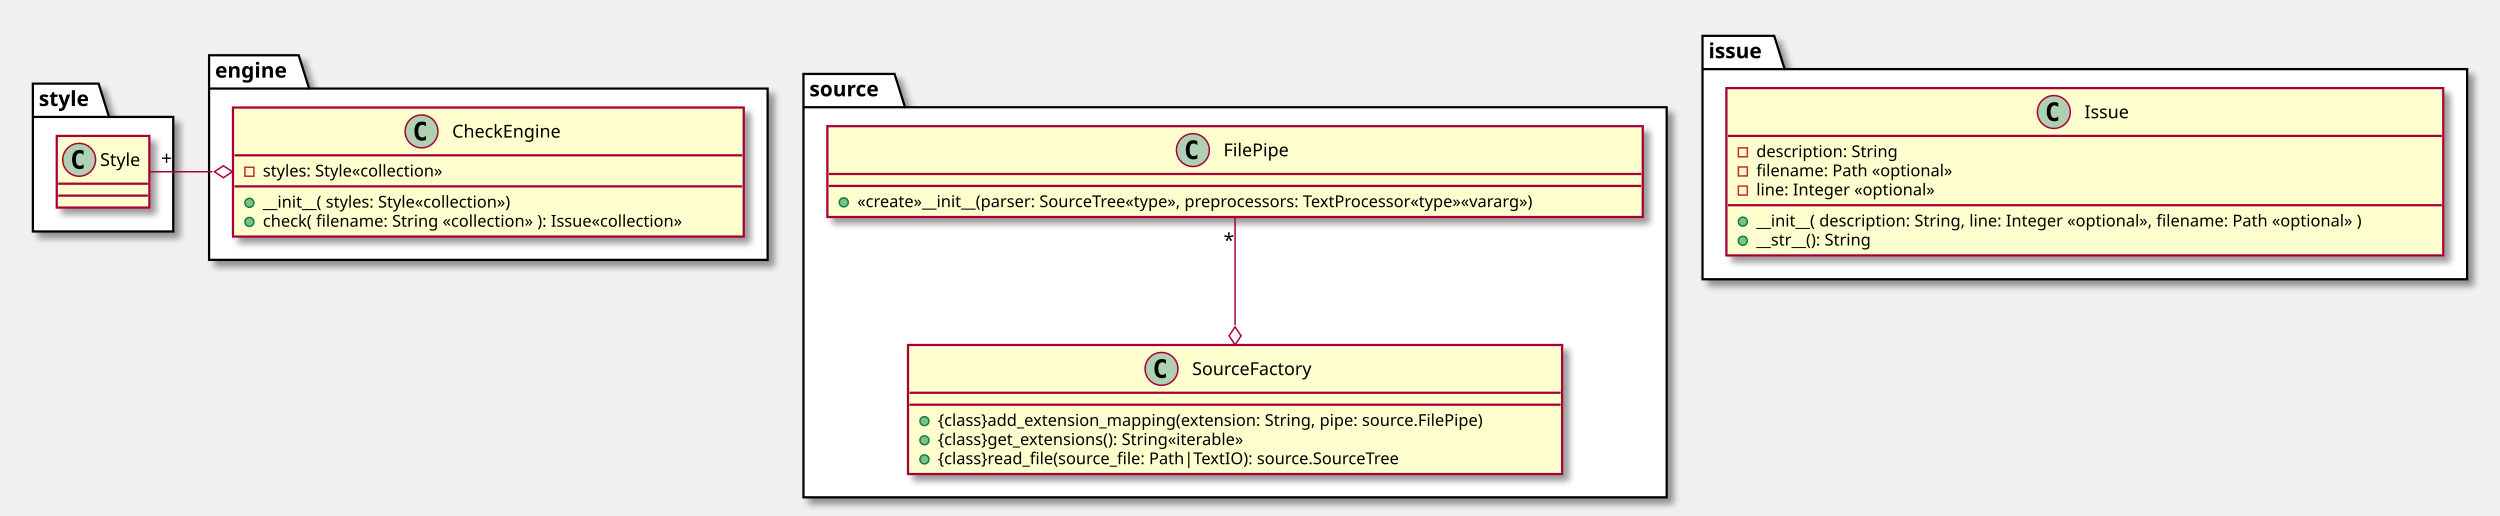
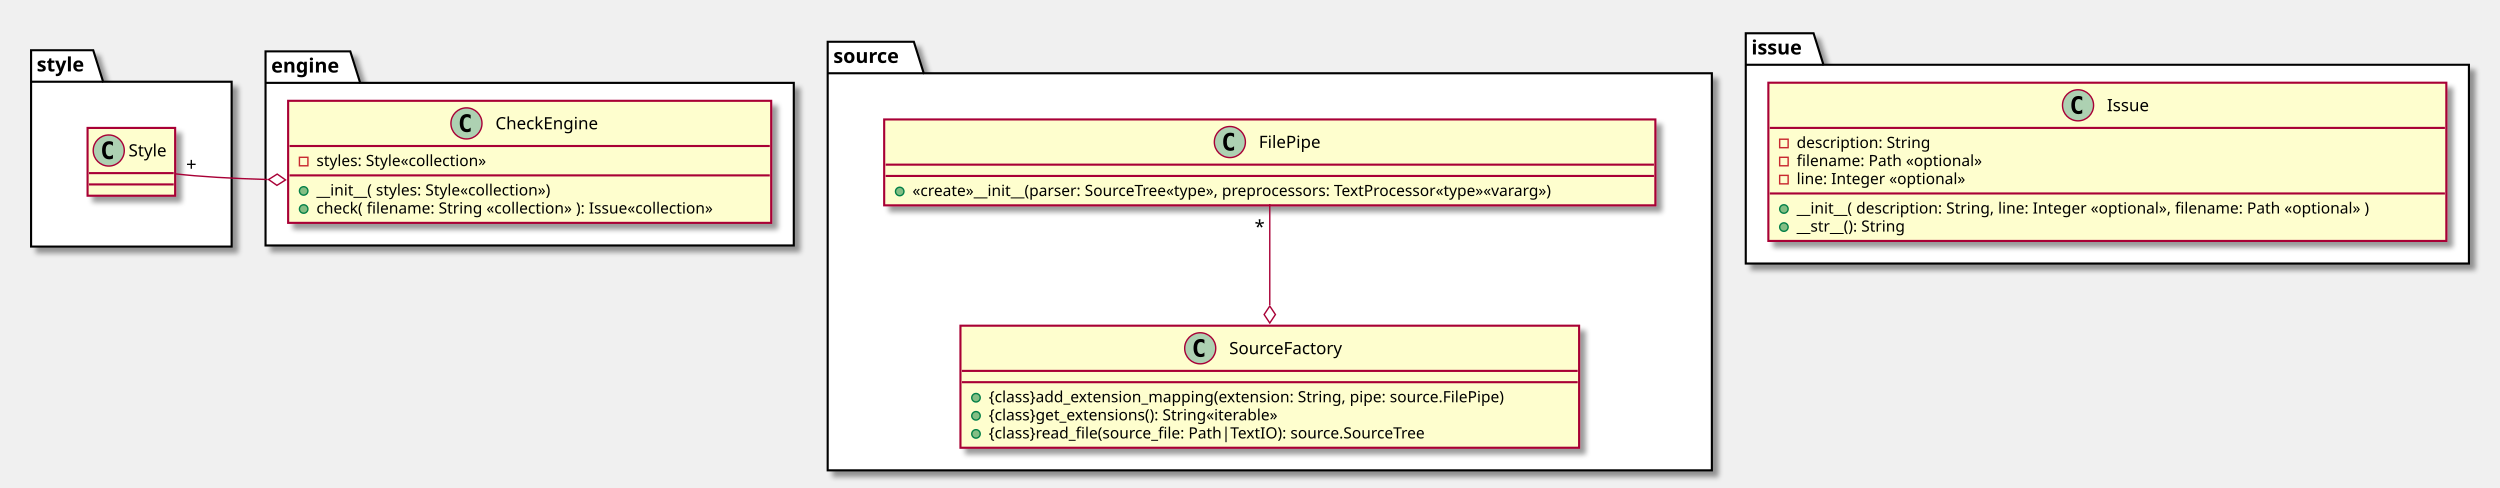
- <svg xmlns="http://www.w3.org/2000/svg" contentScriptType="application/ecmascript" contentStyleType="text/css" height="345px" preserveAspectRatio="none" style="width:1674px;height:345px;" version="1.1" viewBox="0 0 1674 345" width="1674px" zoomAndPan="magnify">
+ <svg xmlns="http://www.w3.org/2000/svg" contentScriptType="application/ecmascript" contentStyleType="text/css" height="345px" preserveAspectRatio="none" style="width:1770px;height:345px;" version="1.1" viewBox="0 0 1770 345" width="1770px" zoomAndPan="magnify">
  <defs>
    <filter height="300%" id="f15dia6chxxss5" width="300%" x="-1" y="-1">
      <feGaussianBlur result="blurOut" stdDeviation="2.0" />
      <feColorMatrix in="blurOut" result="blurOut2" type="matrix" values="0 0 0 0 0 0 0 0 0 0 0 0 0 0 0 0 0 0 .4 0" />
      <feOffset dx="4.0" dy="4.0" in="blurOut2" result="blurOut3" />
      <feBlend in="SourceGraphic" in2="blurOut3" mode="normal" />
    </filter>
  </defs>
  <g>
-     <polygon fill="#FFFFFF" filter="url(#f15dia6chxxss5)" points="538,49.5,599,49.5,606,71.797,1116,71.797,1116,333,538,333,538,49.5" style="stroke: #000000; stroke-width: 1.5;" />
-     <line style="stroke: #000000; stroke-width: 1.5;" x1="538" x2="606" y1="71.797" y2="71.797" />
-     <text fill="#000000" font-family="sans-serif" font-size="14" font-weight="bold" lengthAdjust="spacingAndGlyphs" textLength="55" x="542" y="64.495">source</text>
-     <polygon fill="#FFFFFF" filter="url(#f15dia6chxxss5)" points="140,37,200,37,207,59.297,514,59.297,514,174,140,174,140,37" style="stroke: #000000; stroke-width: 1.5;" />
-     <line style="stroke: #000000; stroke-width: 1.5;" x1="140" x2="207" y1="59.297" y2="59.297" />
-     <text fill="#000000" font-family="sans-serif" font-size="14" font-weight="bold" lengthAdjust="spacingAndGlyphs" textLength="54" x="144" y="51.995">engine</text>
-     <polygon fill="#FFFFFF" filter="url(#f15dia6chxxss5)" points="22,56,66,56,73,78.297,116,78.297,116,155,22,155,22,56" style="stroke: #000000; stroke-width: 1.5;" />
-     <line style="stroke: #000000; stroke-width: 1.5;" x1="22" x2="73" y1="78.297" y2="78.297" />
-     <text fill="#000000" font-family="sans-serif" font-size="14" font-weight="bold" lengthAdjust="spacingAndGlyphs" textLength="38" x="26" y="70.995">style</text>
-     <polygon fill="#FFFFFF" filter="url(#f15dia6chxxss5)" points="1140,24,1188,24,1195,46.297,1652,46.297,1652,187,1140,187,1140,24" style="stroke: #000000; stroke-width: 1.5;" />
-     <line style="stroke: #000000; stroke-width: 1.5;" x1="1140" x2="1195" y1="46.297" y2="46.297" />
-     <text fill="#000000" font-family="sans-serif" font-size="14" font-weight="bold" lengthAdjust="spacingAndGlyphs" textLength="42" x="1144" y="38.995">issue</text>
-     <rect fill="#FEFECE" filter="url(#f15dia6chxxss5)" height="60.805" id="source.FilePipe" style="stroke: #A80036; stroke-width: 1.5;" width="546" x="554" y="84.5" />
-     <ellipse cx="798.75" cy="100.5" fill="#ADD1B2" rx="11" ry="11" style="stroke: #A80036; stroke-width: 1.0;" />
-     <path d="M801.719,106.141 Q801.141,106.438 800.5,106.578 Q799.859,106.734 799.156,106.734 Q796.656,106.734 795.328,105.094 Q794.016,103.438 794.016,100.312 Q794.016,97.188 795.328,95.531 Q796.656,93.875 799.156,93.875 Q799.859,93.875 800.5,94.031 Q801.156,94.188 801.719,94.484 L801.719,97.203 Q801.094,96.625 800.5,96.359 Q799.906,96.078 799.281,96.078 Q797.938,96.078 797.25,97.156 Q796.562,98.219 796.562,100.312 Q796.562,102.406 797.25,103.484 Q797.938,104.547 799.281,104.547 Q799.906,104.547 800.5,104.281 Q801.094,104 801.719,103.422 L801.719,106.141 Z " />
-     <text fill="#000000" font-family="sans-serif" font-size="12" lengthAdjust="spacingAndGlyphs" textLength="48" x="819.25" y="104.654">FilePipe</text>
-     <line style="stroke: #A80036; stroke-width: 1.5;" x1="555" x2="1099" y1="116.5" y2="116.5" />
-     <line style="stroke: #A80036; stroke-width: 1.5;" x1="555" x2="1099" y1="124.5" y2="124.5" />
-     <ellipse cx="565" cy="135.5" fill="#84BE84" rx="3" ry="3" style="stroke: #038048; stroke-width: 1.0;" />
-     <text fill="#000000" font-family="sans-serif" font-size="11" lengthAdjust="spacingAndGlyphs" textLength="520" x="574" y="138.71">«create»__init__(parser: SourceTree«type», preprocessors: TextProcessor«type»«vararg»)</text>
-     <rect fill="#FEFECE" filter="url(#f15dia6chxxss5)" height="86.414" id="source.SourceFactory" style="stroke: #A80036; stroke-width: 1.5;" width="438" x="608" y="231" />
-     <ellipse cx="777.75" cy="247" fill="#ADD1B2" rx="11" ry="11" style="stroke: #A80036; stroke-width: 1.0;" />
-     <path d="M780.719,252.641 Q780.141,252.938 779.5,253.078 Q778.859,253.234 778.156,253.234 Q775.656,253.234 774.328,251.594 Q773.016,249.938 773.016,246.812 Q773.016,243.688 774.328,242.031 Q775.656,240.375 778.156,240.375 Q778.859,240.375 779.5,240.531 Q780.156,240.688 780.719,240.984 L780.719,243.703 Q780.094,243.125 779.5,242.859 Q778.906,242.578 778.281,242.578 Q776.938,242.578 776.25,243.656 Q775.562,244.719 775.562,246.812 Q775.562,248.906 776.25,249.984 Q776.938,251.047 778.281,251.047 Q778.906,251.047 779.5,250.781 Q780.094,250.5 780.719,249.922 L780.719,252.641 Z " />
-     <text fill="#000000" font-family="sans-serif" font-size="12" lengthAdjust="spacingAndGlyphs" textLength="90" x="798.25" y="251.154">SourceFactory</text>
-     <line style="stroke: #A80036; stroke-width: 1.5;" x1="609" x2="1045" y1="263" y2="263" />
-     <line style="stroke: #A80036; stroke-width: 1.5;" x1="609" x2="1045" y1="271" y2="271" />
-     <ellipse cx="619" cy="282" fill="#84BE84" rx="3" ry="3" style="stroke: #038048; stroke-width: 1.0;" />
-     <text fill="#000000" font-family="sans-serif" font-size="11" lengthAdjust="spacingAndGlyphs" textLength="412" x="628" y="285.21">{class}add_extension_mapping(extension: String, pipe: source.FilePipe)</text>
-     <ellipse cx="619" cy="294.805" fill="#84BE84" rx="3" ry="3" style="stroke: #038048; stroke-width: 1.0;" />
-     <text fill="#000000" font-family="sans-serif" font-size="11" lengthAdjust="spacingAndGlyphs" textLength="237" x="628" y="298.015">{class}get_extensions(): String«iterable»</text>
-     <ellipse cx="619" cy="307.609" fill="#84BE84" rx="3" ry="3" style="stroke: #038048; stroke-width: 1.0;" />
-     <text fill="#000000" font-family="sans-serif" font-size="11" lengthAdjust="spacingAndGlyphs" textLength="353" x="628" y="310.82">{class}read_file(source_file: Path|TextIO): source.SourceTree</text>
-     <rect fill="#FEFECE" filter="url(#f15dia6chxxss5)" height="86.414" id="engine.CheckEngine" style="stroke: #A80036; stroke-width: 1.5;" width="342" x="156" y="72" />
-     <ellipse cx="282.25" cy="88" fill="#ADD1B2" rx="11" ry="11" style="stroke: #A80036; stroke-width: 1.0;" />
-     <path d="M285.219,93.641 Q284.641,93.938 284,94.078 Q283.359,94.234 282.656,94.234 Q280.156,94.234 278.828,92.594 Q277.516,90.938 277.516,87.812 Q277.516,84.688 278.828,83.031 Q280.156,81.375 282.656,81.375 Q283.359,81.375 284,81.531 Q284.656,81.688 285.219,81.984 L285.219,84.703 Q284.594,84.125 284,83.859 Q283.406,83.578 282.781,83.578 Q281.438,83.578 280.75,84.656 Q280.062,85.719 280.062,87.812 Q280.062,89.906 280.75,90.984 Q281.438,92.047 282.781,92.047 Q283.406,92.047 284,91.781 Q284.594,91.5 285.219,90.922 L285.219,93.641 Z " />
-     <text fill="#000000" font-family="sans-serif" font-size="12" lengthAdjust="spacingAndGlyphs" textLength="81" x="302.75" y="92.154">CheckEngine</text>
-     <line style="stroke: #A80036; stroke-width: 1.5;" x1="157" x2="497" y1="104" y2="104" />
-     <rect fill="none" height="6" style="stroke: #C82930; stroke-width: 1.0;" width="6" x="164" y="112" />
-     <text fill="#000000" font-family="sans-serif" font-size="11" lengthAdjust="spacingAndGlyphs" textLength="137" x="176" y="118.21">styles: Style«collection»</text>
-     <line style="stroke: #A80036; stroke-width: 1.5;" x1="157" x2="497" y1="124.805" y2="124.805" />
-     <ellipse cx="167" cy="135.805" fill="#84BE84" rx="3" ry="3" style="stroke: #038048; stroke-width: 1.0;" />
-     <text fill="#000000" font-family="sans-serif" font-size="11" lengthAdjust="spacingAndGlyphs" textLength="190" x="176" y="139.015">__init__( styles: Style«collection»)</text>
-     <ellipse cx="167" cy="148.609" fill="#84BE84" rx="3" ry="3" style="stroke: #038048; stroke-width: 1.0;" />
-     <text fill="#000000" font-family="sans-serif" font-size="11" lengthAdjust="spacingAndGlyphs" textLength="316" x="176" y="151.82">check( filename: String «collection» ): Issue«collection»</text>
-     <rect fill="#FEFECE" filter="url(#f15dia6chxxss5)" height="48" id="style.Style" style="stroke: #A80036; stroke-width: 1.5;" width="62" x="38" y="91" />
-     <ellipse cx="53" cy="107" fill="#ADD1B2" rx="11" ry="11" style="stroke: #A80036; stroke-width: 1.0;" />
-     <path d="M55.969,112.641 Q55.391,112.938 54.75,113.078 Q54.109,113.234 53.406,113.234 Q50.906,113.234 49.578,111.594 Q48.266,109.938 48.266,106.812 Q48.266,103.688 49.578,102.031 Q50.906,100.375 53.406,100.375 Q54.109,100.375 54.75,100.531 Q55.406,100.688 55.969,100.984 L55.969,103.703 Q55.344,103.125 54.75,102.859 Q54.156,102.578 53.531,102.578 Q52.188,102.578 51.5,103.656 Q50.812,104.719 50.812,106.812 Q50.812,108.906 51.5,109.984 Q52.188,111.047 53.531,111.047 Q54.156,111.047 54.75,110.781 Q55.344,110.5 55.969,109.922 L55.969,112.641 Z " />
-     <text fill="#000000" font-family="sans-serif" font-size="12" lengthAdjust="spacingAndGlyphs" textLength="30" x="67" y="111.154">Style</text>
-     <line style="stroke: #A80036; stroke-width: 1.5;" x1="39" x2="99" y1="123" y2="123" />
-     <line style="stroke: #A80036; stroke-width: 1.5;" x1="39" x2="99" y1="131" y2="131" />
-     <rect fill="#FEFECE" filter="url(#f15dia6chxxss5)" height="112.023" id="issue.Issue" style="stroke: #A80036; stroke-width: 1.5;" width="480" x="1156" y="59" />
-     <ellipse cx="1375.25" cy="75" fill="#ADD1B2" rx="11" ry="11" style="stroke: #A80036; stroke-width: 1.0;" />
-     <path d="M1378.219,80.641 Q1377.641,80.938 1377,81.078 Q1376.359,81.234 1375.656,81.234 Q1373.156,81.234 1371.828,79.594 Q1370.516,77.938 1370.516,74.812 Q1370.516,71.688 1371.828,70.031 Q1373.156,68.375 1375.656,68.375 Q1376.359,68.375 1377,68.531 Q1377.656,68.688 1378.219,68.984 L1378.219,71.703 Q1377.594,71.125 1377,70.859 Q1376.406,70.578 1375.781,70.578 Q1374.438,70.578 1373.75,71.656 Q1373.062,72.719 1373.062,74.812 Q1373.062,76.906 1373.75,77.984 Q1374.438,79.047 1375.781,79.047 Q1376.406,79.047 1377,78.781 Q1377.594,78.5 1378.219,77.922 L1378.219,80.641 Z " />
-     <text fill="#000000" font-family="sans-serif" font-size="12" lengthAdjust="spacingAndGlyphs" textLength="33" x="1395.75" y="79.154">Issue</text>
-     <line style="stroke: #A80036; stroke-width: 1.5;" x1="1157" x2="1635" y1="91" y2="91" />
-     <rect fill="none" height="6" style="stroke: #C82930; stroke-width: 1.0;" width="6" x="1164" y="99" />
-     <text fill="#000000" font-family="sans-serif" font-size="11" lengthAdjust="spacingAndGlyphs" textLength="105" x="1176" y="105.21">description: String</text>
-     <rect fill="none" height="6" style="stroke: #C82930; stroke-width: 1.0;" width="6" x="1164" y="111.805" />
-     <text fill="#000000" font-family="sans-serif" font-size="11" lengthAdjust="spacingAndGlyphs" textLength="145" x="1176" y="118.015">filename: Path «optional»</text>
-     <rect fill="none" height="6" style="stroke: #C82930; stroke-width: 1.0;" width="6" x="1164" y="124.609" />
-     <text fill="#000000" font-family="sans-serif" font-size="11" lengthAdjust="spacingAndGlyphs" textLength="131" x="1176" y="130.82">line: Integer «optional»</text>
-     <line style="stroke: #A80036; stroke-width: 1.5;" x1="1157" x2="1635" y1="137.414" y2="137.414" />
-     <ellipse cx="1167" cy="148.414" fill="#84BE84" rx="3" ry="3" style="stroke: #038048; stroke-width: 1.0;" />
-     <text fill="#000000" font-family="sans-serif" font-size="11" lengthAdjust="spacingAndGlyphs" textLength="454" x="1176" y="151.625">__init__( description: String, line: Integer «optional», filename: Path «optional» )</text>
-     <ellipse cx="1167" cy="161.219" fill="#84BE84" rx="3" ry="3" style="stroke: #038048; stroke-width: 1.0;" />
-     <text fill="#000000" font-family="sans-serif" font-size="11" lengthAdjust="spacingAndGlyphs" textLength="90" x="1176" y="164.429">__str__(): String</text>
-     <path d="M827,145.53 C827,165.84 827,193.43 827,217.75 " fill="none" id="source.FilePipe-&gt;source.SourceFactory" style="stroke: #A80036; stroke-width: 1.0;" />
-     <polygon fill="#FFFFFF" points="827,230.86,831,224.86,827,218.86,823,224.86,827,230.86" style="stroke: #A80036; stroke-width: 1.0;" />
-     <text fill="#000000" font-family="sans-serif" font-size="13" lengthAdjust="spacingAndGlyphs" textLength="7" x="819.278" y="165.474">*</text>
-     <path d="M100.24,115 C114.23,115 128.21,115 142.2,115 " fill="none" id="style.Style-&gt;engine.CheckEngine" style="stroke: #A80036; stroke-width: 1.0;" />
-     <polygon fill="#FFFFFF" points="155.6,115,149.6,111,143.6,115,149.6,119,155.6,115" style="stroke: #A80036; stroke-width: 1.0;" />
-     <text fill="#000000" font-family="sans-serif" font-size="13" lengthAdjust="spacingAndGlyphs" textLength="11" x="107.818" y="110.534">+</text>
+     <polygon fill="#FFFFFF" filter="url(#f15dia6chxxss5)" points="586,29.57,647,29.57,654,51.867,1212,51.867,1212,333,586,333,586,29.57" style="stroke: #000000; stroke-width: 1.5;" />
+     <line style="stroke: #000000; stroke-width: 1.5;" x1="586" x2="654" y1="51.867" y2="51.867" />
+     <text fill="#000000" font-family="sans-serif" font-size="14" font-weight="bold" lengthAdjust="spacingAndGlyphs" textLength="55" x="590" y="44.565">source</text>
+     <polygon fill="#FFFFFF" filter="url(#f15dia6chxxss5)" points="188,36.37,248,36.37,255,58.667,562,58.667,562,173.78,188,173.78,188,36.37" style="stroke: #000000; stroke-width: 1.5;" />
+     <line style="stroke: #000000; stroke-width: 1.5;" x1="188" x2="255" y1="58.667" y2="58.667" />
+     <text fill="#000000" font-family="sans-serif" font-size="14" font-weight="bold" lengthAdjust="spacingAndGlyphs" textLength="54" x="192" y="51.365">engine</text>
+     <polygon fill="#FFFFFF" filter="url(#f15dia6chxxss5)" points="22,35.57,66,35.57,73,57.867,164,57.867,164,174.57,22,174.57,22,35.57" style="stroke: #000000; stroke-width: 1.5;" />
+     <line style="stroke: #000000; stroke-width: 1.5;" x1="22" x2="73" y1="57.867" y2="57.867" />
+     <text fill="#000000" font-family="sans-serif" font-size="14" font-weight="bold" lengthAdjust="spacingAndGlyphs" textLength="38" x="26" y="50.565">style</text>
+     <polygon fill="#FFFFFF" filter="url(#f15dia6chxxss5)" points="1236,23.56,1284,23.56,1291,45.857,1748,45.857,1748,186.59,1236,186.59,1236,23.56" style="stroke: #000000; stroke-width: 1.5;" />
+     <line style="stroke: #000000; stroke-width: 1.5;" x1="1236" x2="1291" y1="45.857" y2="45.857" />
+     <text fill="#000000" font-family="sans-serif" font-size="14" font-weight="bold" lengthAdjust="spacingAndGlyphs" textLength="42" x="1240" y="38.555">issue</text>
+     <rect fill="#FEFECE" filter="url(#f15dia6chxxss5)" height="60.805" id="source.FilePipe" style="stroke: #A80036; stroke-width: 1.5;" width="546" x="626" y="84.57" />
+     <ellipse cx="870.75" cy="100.57" fill="#ADD1B2" rx="11" ry="11" style="stroke: #A80036; stroke-width: 1.0;" />
+     <path d="M873.719,106.211 Q873.141,106.507 872.5,106.648 Q871.859,106.804 871.156,106.804 Q868.656,106.804 867.328,105.164 Q866.016,103.507 866.016,100.382 Q866.016,97.257 867.328,95.601 Q868.656,93.945 871.156,93.945 Q871.859,93.945 872.5,94.101 Q873.156,94.257 873.719,94.554 L873.719,97.273 Q873.094,96.695 872.5,96.429 Q871.906,96.148 871.281,96.148 Q869.938,96.148 869.25,97.226 Q868.562,98.289 868.562,100.382 Q868.562,102.476 869.25,103.554 Q869.938,104.617 871.281,104.617 Q871.906,104.617 872.5,104.351 Q873.094,104.07 873.719,103.492 L873.719,106.211 Z " />
+     <text fill="#000000" font-family="sans-serif" font-size="12" lengthAdjust="spacingAndGlyphs" textLength="48" x="891.25" y="104.724">FilePipe</text>
+     <line style="stroke: #A80036; stroke-width: 1.5;" x1="627" x2="1171" y1="116.57" y2="116.57" />
+     <line style="stroke: #A80036; stroke-width: 1.5;" x1="627" x2="1171" y1="124.57" y2="124.57" />
+     <ellipse cx="637" cy="135.57" fill="#84BE84" rx="3" ry="3" style="stroke: #038048; stroke-width: 1.0;" />
+     <text fill="#000000" font-family="sans-serif" font-size="11" lengthAdjust="spacingAndGlyphs" textLength="520" x="646" y="138.78">«create»__init__(parser: SourceTree«type», preprocessors: TextProcessor«type»«vararg»)</text>
+     <rect fill="#FEFECE" filter="url(#f15dia6chxxss5)" height="86.414" id="source.SourceFactory" style="stroke: #A80036; stroke-width: 1.5;" width="438" x="680" y="230.59" />
+     <ellipse cx="849.75" cy="246.59" fill="#ADD1B2" rx="11" ry="11" style="stroke: #A80036; stroke-width: 1.0;" />
+     <path d="M852.719,252.231 Q852.141,252.528 851.5,252.668 Q850.859,252.824 850.156,252.824 Q847.656,252.824 846.328,251.184 Q845.016,249.528 845.016,246.403 Q845.016,243.278 846.328,241.621 Q847.656,239.965 850.156,239.965 Q850.859,239.965 851.5,240.121 Q852.156,240.278 852.719,240.574 L852.719,243.293 Q852.094,242.715 851.5,242.449 Q850.906,242.168 850.281,242.168 Q848.938,242.168 848.25,243.246 Q847.562,244.309 847.562,246.403 Q847.562,248.496 848.25,249.574 Q848.938,250.637 850.281,250.637 Q850.906,250.637 851.5,250.371 Q852.094,250.09 852.719,249.512 L852.719,252.231 Z " />
+     <text fill="#000000" font-family="sans-serif" font-size="12" lengthAdjust="spacingAndGlyphs" textLength="90" x="870.25" y="250.744">SourceFactory</text>
+     <line style="stroke: #A80036; stroke-width: 1.5;" x1="681" x2="1117" y1="262.59" y2="262.59" />
+     <line style="stroke: #A80036; stroke-width: 1.5;" x1="681" x2="1117" y1="270.59" y2="270.59" />
+     <ellipse cx="691" cy="281.59" fill="#84BE84" rx="3" ry="3" style="stroke: #038048; stroke-width: 1.0;" />
+     <text fill="#000000" font-family="sans-serif" font-size="11" lengthAdjust="spacingAndGlyphs" textLength="412" x="700" y="284.8">{class}add_extension_mapping(extension: String, pipe: source.FilePipe)</text>
+     <ellipse cx="691" cy="294.395" fill="#84BE84" rx="3" ry="3" style="stroke: #038048; stroke-width: 1.0;" />
+     <text fill="#000000" font-family="sans-serif" font-size="11" lengthAdjust="spacingAndGlyphs" textLength="237" x="700" y="297.605">{class}get_extensions(): String«iterable»</text>
+     <ellipse cx="691" cy="307.199" fill="#84BE84" rx="3" ry="3" style="stroke: #038048; stroke-width: 1.0;" />
+     <text fill="#000000" font-family="sans-serif" font-size="11" lengthAdjust="spacingAndGlyphs" textLength="353" x="700" y="310.41">{class}read_file(source_file: Path|TextIO): source.SourceTree</text>
+     <rect fill="#FEFECE" filter="url(#f15dia6chxxss5)" height="86.414" id="engine.CheckEngine" style="stroke: #A80036; stroke-width: 1.5;" width="342" x="204" y="71.37" />
+     <ellipse cx="330.25" cy="87.37" fill="#ADD1B2" rx="11" ry="11" style="stroke: #A80036; stroke-width: 1.0;" />
+     <path d="M333.219,93.011 Q332.641,93.308 332,93.448 Q331.359,93.604 330.656,93.604 Q328.156,93.604 326.828,91.964 Q325.516,90.308 325.516,87.183 Q325.516,84.058 326.828,82.401 Q328.156,80.745 330.656,80.745 Q331.359,80.745 332,80.901 Q332.656,81.058 333.219,81.354 L333.219,84.073 Q332.594,83.495 332,83.229 Q331.406,82.948 330.781,82.948 Q329.438,82.948 328.75,84.026 Q328.062,85.089 328.062,87.183 Q328.062,89.276 328.75,90.354 Q329.438,91.417 330.781,91.417 Q331.406,91.417 332,91.151 Q332.594,90.87 333.219,90.292 L333.219,93.011 Z " />
+     <text fill="#000000" font-family="sans-serif" font-size="12" lengthAdjust="spacingAndGlyphs" textLength="81" x="350.75" y="91.524">CheckEngine</text>
+     <line style="stroke: #A80036; stroke-width: 1.5;" x1="205" x2="545" y1="103.37" y2="103.37" />
+     <rect fill="none" height="6" style="stroke: #C82930; stroke-width: 1.0;" width="6" x="212" y="111.37" />
+     <text fill="#000000" font-family="sans-serif" font-size="11" lengthAdjust="spacingAndGlyphs" textLength="137" x="224" y="117.58">styles: Style«collection»</text>
+     <line style="stroke: #A80036; stroke-width: 1.5;" x1="205" x2="545" y1="124.175" y2="124.175" />
+     <ellipse cx="215" cy="135.175" fill="#84BE84" rx="3" ry="3" style="stroke: #038048; stroke-width: 1.0;" />
+     <text fill="#000000" font-family="sans-serif" font-size="11" lengthAdjust="spacingAndGlyphs" textLength="190" x="224" y="138.385">__init__( styles: Style«collection»)</text>
+     <ellipse cx="215" cy="147.979" fill="#84BE84" rx="3" ry="3" style="stroke: #038048; stroke-width: 1.0;" />
+     <text fill="#000000" font-family="sans-serif" font-size="11" lengthAdjust="spacingAndGlyphs" textLength="316" x="224" y="151.19">check( filename: String «collection» ): Issue«collection»</text>
+     <rect fill="#FEFECE" filter="url(#f15dia6chxxss5)" height="48" id="style.Style" style="stroke: #A80036; stroke-width: 1.5;" width="62" x="62" y="90.57" />
+     <ellipse cx="77" cy="106.57" fill="#ADD1B2" rx="11" ry="11" style="stroke: #A80036; stroke-width: 1.0;" />
+     <path d="M79.969,112.211 Q79.391,112.507 78.75,112.648 Q78.109,112.804 77.406,112.804 Q74.906,112.804 73.578,111.164 Q72.266,109.507 72.266,106.382 Q72.266,103.257 73.578,101.601 Q74.906,99.945 77.406,99.945 Q78.109,99.945 78.75,100.101 Q79.406,100.257 79.969,100.554 L79.969,103.273 Q79.344,102.695 78.75,102.429 Q78.156,102.148 77.531,102.148 Q76.188,102.148 75.5,103.226 Q74.812,104.289 74.812,106.382 Q74.812,108.476 75.5,109.554 Q76.188,110.617 77.531,110.617 Q78.156,110.617 78.75,110.351 Q79.344,110.07 79.969,109.492 L79.969,112.211 Z " />
+     <text fill="#000000" font-family="sans-serif" font-size="12" lengthAdjust="spacingAndGlyphs" textLength="30" x="91" y="110.724">Style</text>
+     <line style="stroke: #A80036; stroke-width: 1.5;" x1="63" x2="123" y1="122.57" y2="122.57" />
+     <line style="stroke: #A80036; stroke-width: 1.5;" x1="63" x2="123" y1="130.57" y2="130.57" />
+     <rect fill="#FEFECE" filter="url(#f15dia6chxxss5)" height="112.023" id="issue.Issue" style="stroke: #A80036; stroke-width: 1.5;" width="480" x="1252" y="58.56" />
+     <ellipse cx="1471.25" cy="74.56" fill="#ADD1B2" rx="11" ry="11" style="stroke: #A80036; stroke-width: 1.0;" />
+     <path d="M1474.219,80.201 Q1473.641,80.498 1473,80.638 Q1472.359,80.794 1471.656,80.794 Q1469.156,80.794 1467.828,79.154 Q1466.516,77.498 1466.516,74.373 Q1466.516,71.248 1467.828,69.591 Q1469.156,67.935 1471.656,67.935 Q1472.359,67.935 1473,68.091 Q1473.656,68.248 1474.219,68.544 L1474.219,71.263 Q1473.594,70.685 1473,70.419 Q1472.406,70.138 1471.781,70.138 Q1470.438,70.138 1469.75,71.216 Q1469.062,72.279 1469.062,74.373 Q1469.062,76.466 1469.75,77.544 Q1470.438,78.607 1471.781,78.607 Q1472.406,78.607 1473,78.341 Q1473.594,78.06 1474.219,77.482 L1474.219,80.201 Z " />
+     <text fill="#000000" font-family="sans-serif" font-size="12" lengthAdjust="spacingAndGlyphs" textLength="33" x="1491.75" y="78.714">Issue</text>
+     <line style="stroke: #A80036; stroke-width: 1.5;" x1="1253" x2="1731" y1="90.56" y2="90.56" />
+     <rect fill="none" height="6" style="stroke: #C82930; stroke-width: 1.0;" width="6" x="1260" y="98.56" />
+     <text fill="#000000" font-family="sans-serif" font-size="11" lengthAdjust="spacingAndGlyphs" textLength="105" x="1272" y="104.77">description: String</text>
+     <rect fill="none" height="6" style="stroke: #C82930; stroke-width: 1.0;" width="6" x="1260" y="111.365" />
+     <text fill="#000000" font-family="sans-serif" font-size="11" lengthAdjust="spacingAndGlyphs" textLength="145" x="1272" y="117.575">filename: Path «optional»</text>
+     <rect fill="none" height="6" style="stroke: #C82930; stroke-width: 1.0;" width="6" x="1260" y="124.169" />
+     <text fill="#000000" font-family="sans-serif" font-size="11" lengthAdjust="spacingAndGlyphs" textLength="131" x="1272" y="130.38">line: Integer «optional»</text>
+     <line style="stroke: #A80036; stroke-width: 1.5;" x1="1253" x2="1731" y1="136.974" y2="136.974" />
+     <ellipse cx="1263" cy="147.974" fill="#84BE84" rx="3" ry="3" style="stroke: #038048; stroke-width: 1.0;" />
+     <text fill="#000000" font-family="sans-serif" font-size="11" lengthAdjust="spacingAndGlyphs" textLength="454" x="1272" y="151.185">__init__( description: String, line: Integer «optional», filename: Path «optional» )</text>
+     <ellipse cx="1263" cy="160.779" fill="#84BE84" rx="3" ry="3" style="stroke: #038048; stroke-width: 1.0;" />
+     <text fill="#000000" font-family="sans-serif" font-size="11" lengthAdjust="spacingAndGlyphs" textLength="90" x="1272" y="163.989">__str__(): String</text>
+     <path d="M899,144.41 C899,164.4 899,191.68 899,215.96 " fill="none" id="source.FilePipe-&gt;source.SourceFactory" style="stroke: #A80036; stroke-width: 1.0;" />
+     <polygon fill="#FFFFFF" points="899,228.69,903,222.69,899,216.69,895,222.69,899,228.69" style="stroke: #A80036; stroke-width: 1.0;" />
+     <text fill="#000000" font-family="sans-serif" font-size="13" lengthAdjust="spacingAndGlyphs" textLength="7" x="888.237" y="165.131">*</text>
+     <path d="M123.96,123.07 C141.11,125.04 164.19,126.38 189.44,127.09 " fill="none" id="style.Style-&gt;engine.CheckEngine" style="stroke: #A80036; stroke-width: 1.0;" />
+     <polygon fill="#FFFFFF" points="202.15,127.39,196.248,123.246,190.154,127.1,196.055,131.244,202.15,127.39" style="stroke: #A80036; stroke-width: 1.0;" />
+     <text fill="#000000" font-family="sans-serif" font-size="13" lengthAdjust="spacingAndGlyphs" textLength="11" x="131.737" y="120.923">+</text>
  </g>
</svg>
